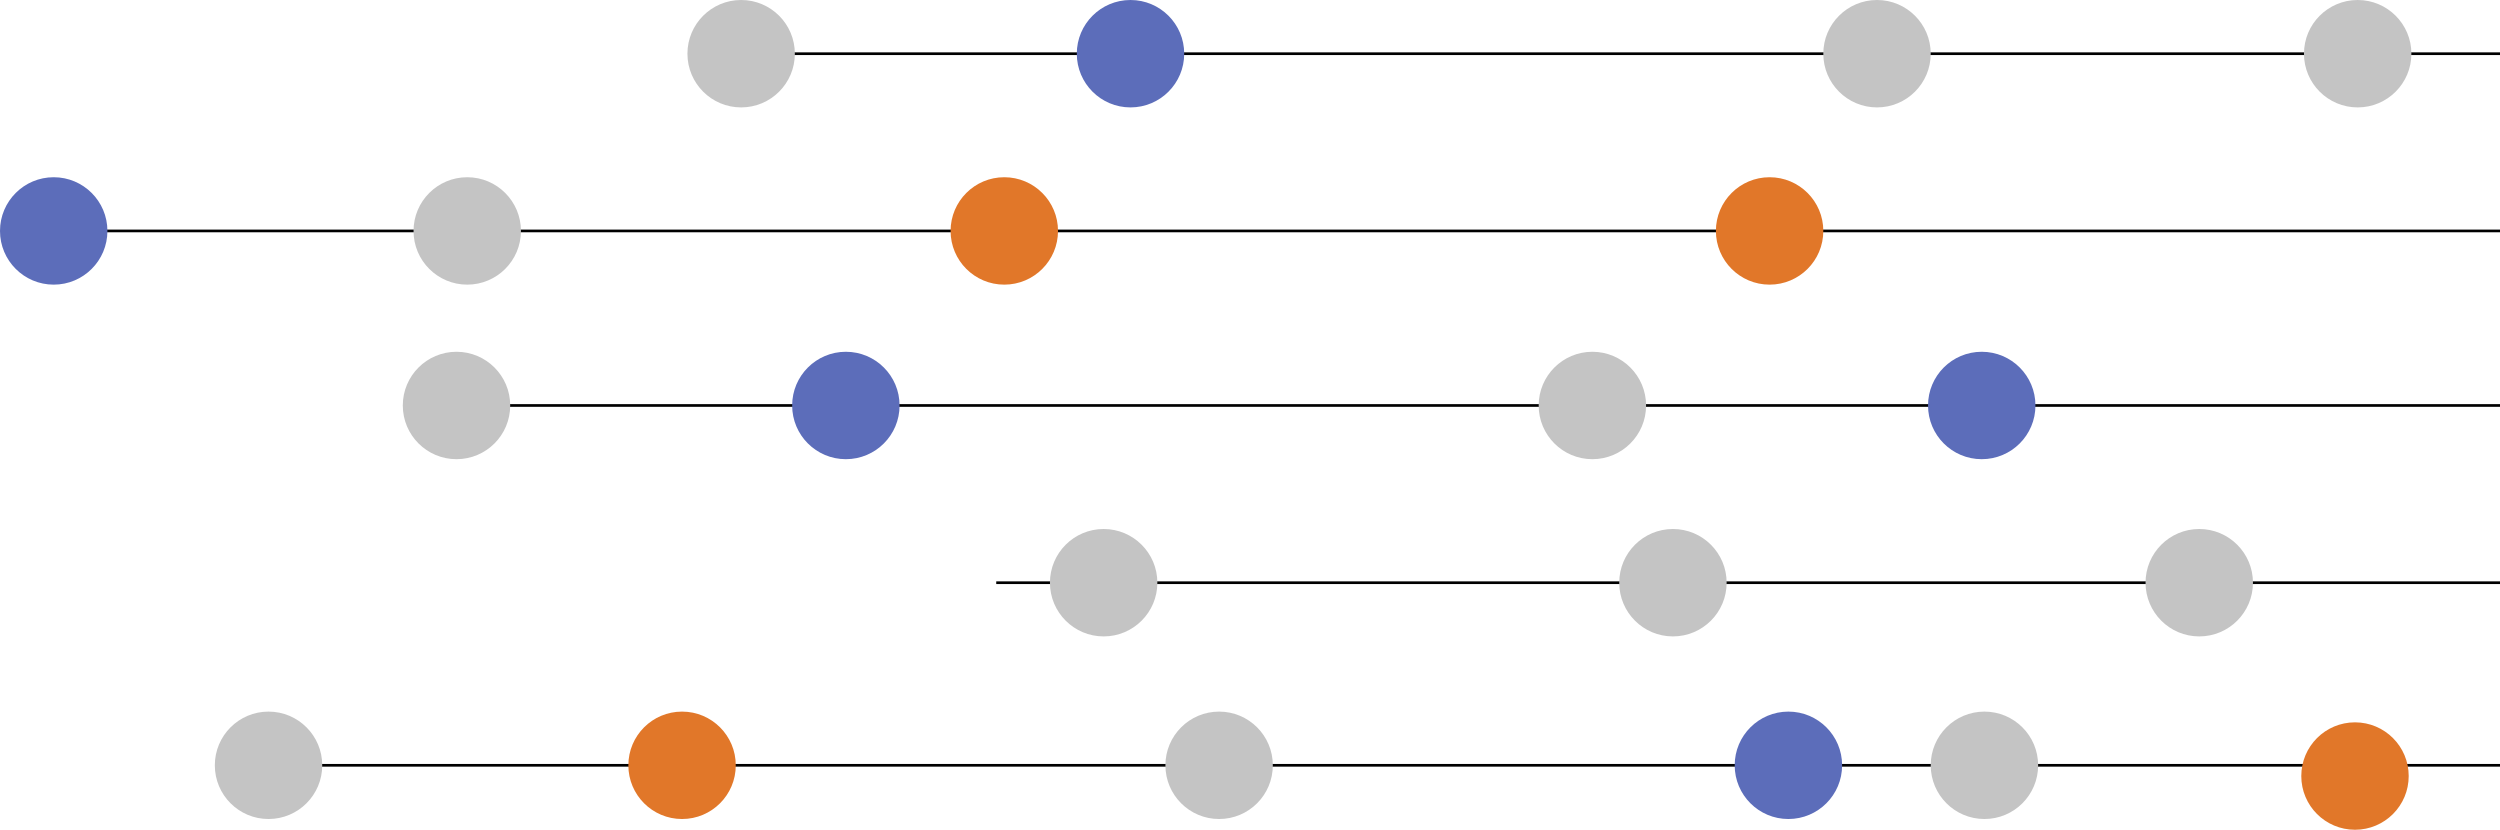
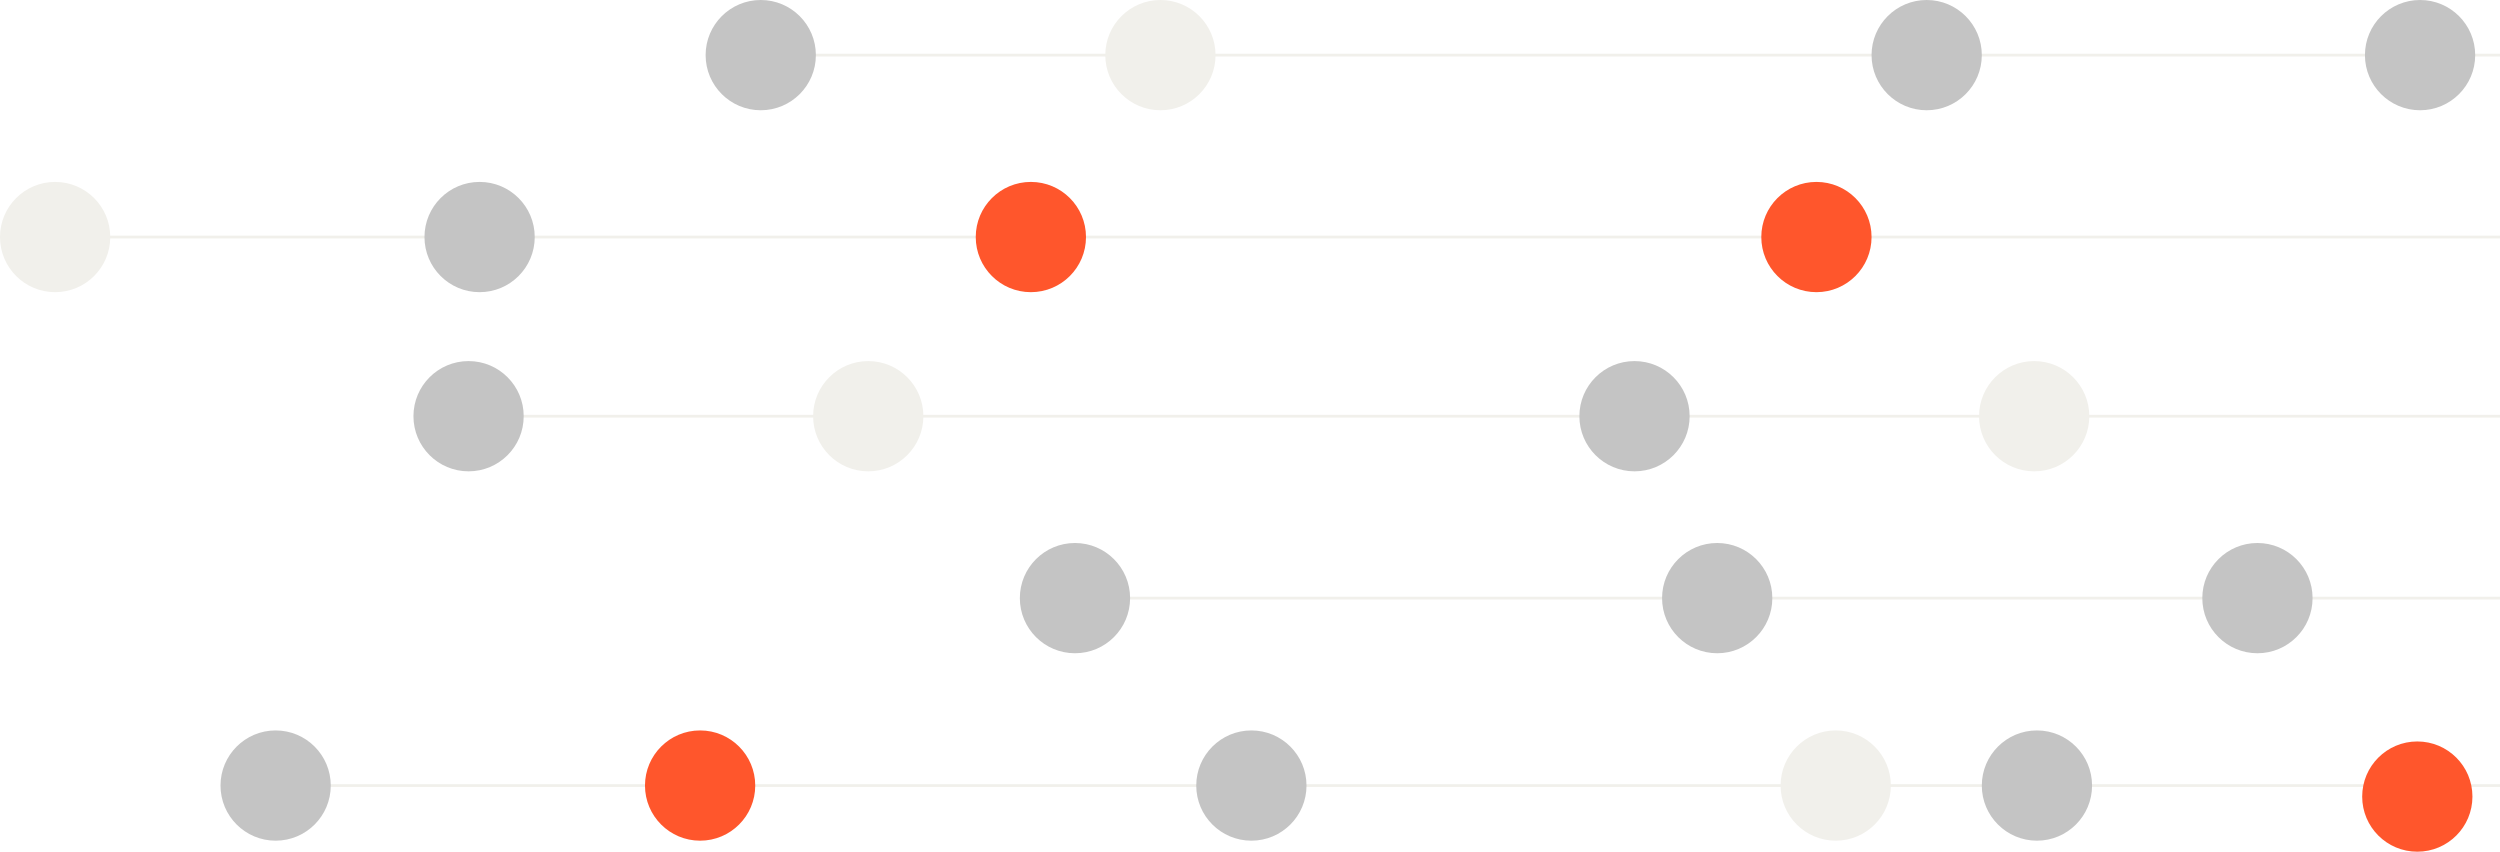
- <svg xmlns="http://www.w3.org/2000/svg" width="931" height="309" viewBox="0 0 931 309" fill="none">
-   <path d="M257 20H931" stroke="black" />
-   <path d="M18 86H931" stroke="black" />
-   <path d="M159 151H931" stroke="black" />
-   <path d="M371 217H931" stroke="black" />
-   <path d="M95 285H931" stroke="black" />
+ <svg xmlns="http://www.w3.org/2000/svg" width="907" height="309" viewBox="0 0 907 309" fill="none">
+   <path d="M257 20H931" stroke="#F1F0EB" />
+   <path d="M18 86H931" stroke="#F1F0EB" />
+   <path d="M159 151H931" stroke="#F1F0EB" />
+   <path d="M371 217H931" stroke="#F1F0EB" />
+   <path d="M95 285H931" stroke="#F1F0EB" />
  <circle cx="170" cy="151" r="20" fill="#C4C4C4" />
  <circle cx="276" cy="20" r="20" fill="#C4C4C4" />
-   <circle cx="254" cy="285" r="20" fill="#E17729" />
+   <circle cx="254" cy="285" r="20" fill="#FF562C" />
  <circle cx="174" cy="86" r="20" fill="#C4C4C4" />
  <circle cx="100" cy="285" r="20" fill="#C4C4C4" />
-   <circle cx="20" cy="86" r="20" fill="#5C6DBA" />
-   <circle cx="315" cy="151" r="20" fill="#5C6DBA" />
-   <circle cx="421" cy="20" r="20" fill="#5C6DBA" />
+   <circle cx="20" cy="86" r="20" fill="#F1F0EB" />
+   <circle cx="315" cy="151" r="20" fill="#F1F0EB" />
+   <circle cx="421" cy="20" r="20" fill="#F1F0EB" />
  <circle cx="454" cy="285" r="20" fill="#C4C4C4" />
-   <circle cx="374" cy="86" r="20" fill="#E17729" />
-   <circle cx="411" cy="217" r="20" fill="#C4C4C4" />
+   <circle cx="374" cy="86" r="20" fill="#FF562C" />
+   <circle cx="390" cy="217" r="20" fill="#C4C4C4" />
  <circle cx="593" cy="151" r="20" fill="#C4C4C4" />
  <circle cx="699" cy="20" r="20" fill="#C4C4C4" />
  <circle cx="878" cy="20" r="20" fill="#C4C4C4" />
-   <circle cx="666" cy="285" r="20" fill="#5C6DBA" />
+   <circle cx="666" cy="285" r="20" fill="#F1F0EB" />
  <circle cx="623" cy="217" r="20" fill="#C4C4C4" />
  <circle cx="739" cy="285" r="20" fill="#C4C4C4" />
-   <circle cx="659" cy="86" r="20" fill="#E17729" />
+   <circle cx="659" cy="86" r="20" fill="#FF562C" />
  <circle cx="819" cy="217" r="20" fill="#C4C4C4" />
-   <circle cx="738" cy="151" r="20" fill="#5C6DBA" />
-   <circle cx="877" cy="289" r="20" fill="#E17729" />
+   <circle cx="738" cy="151" r="20" fill="#F1F0EB" />
+   <circle cx="877" cy="289" r="20" fill="#FF562C" />
</svg>
